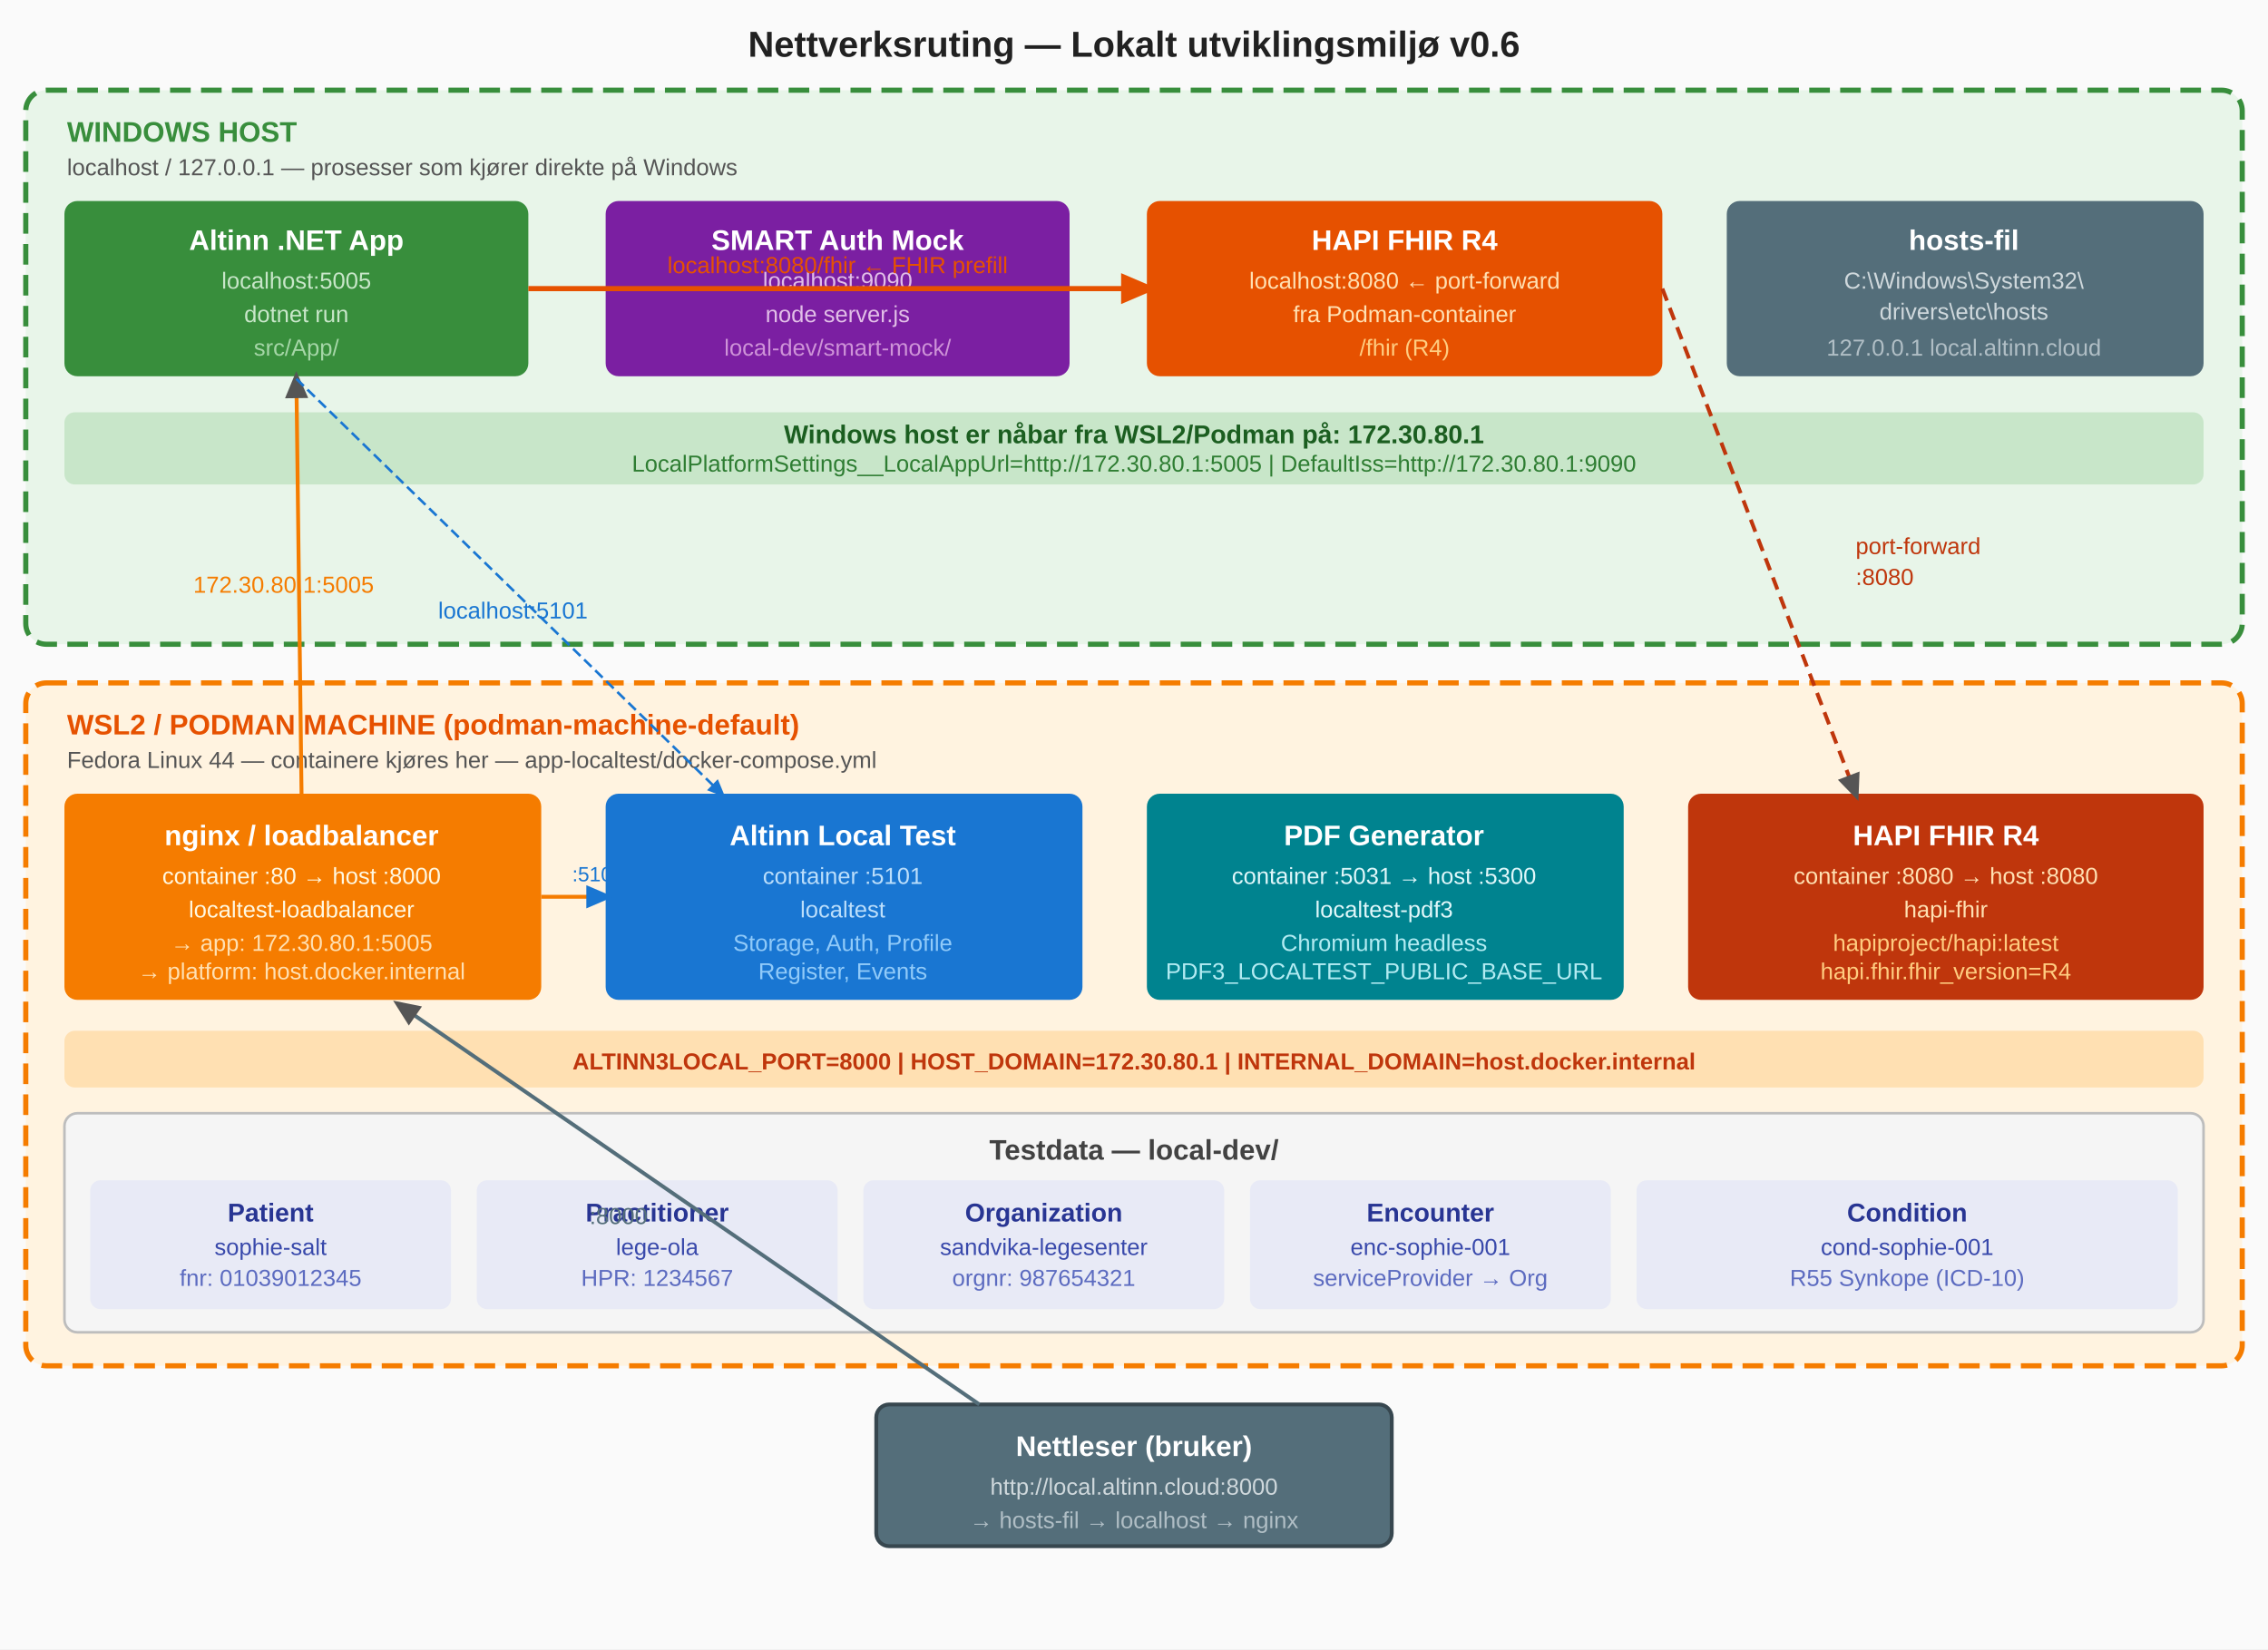
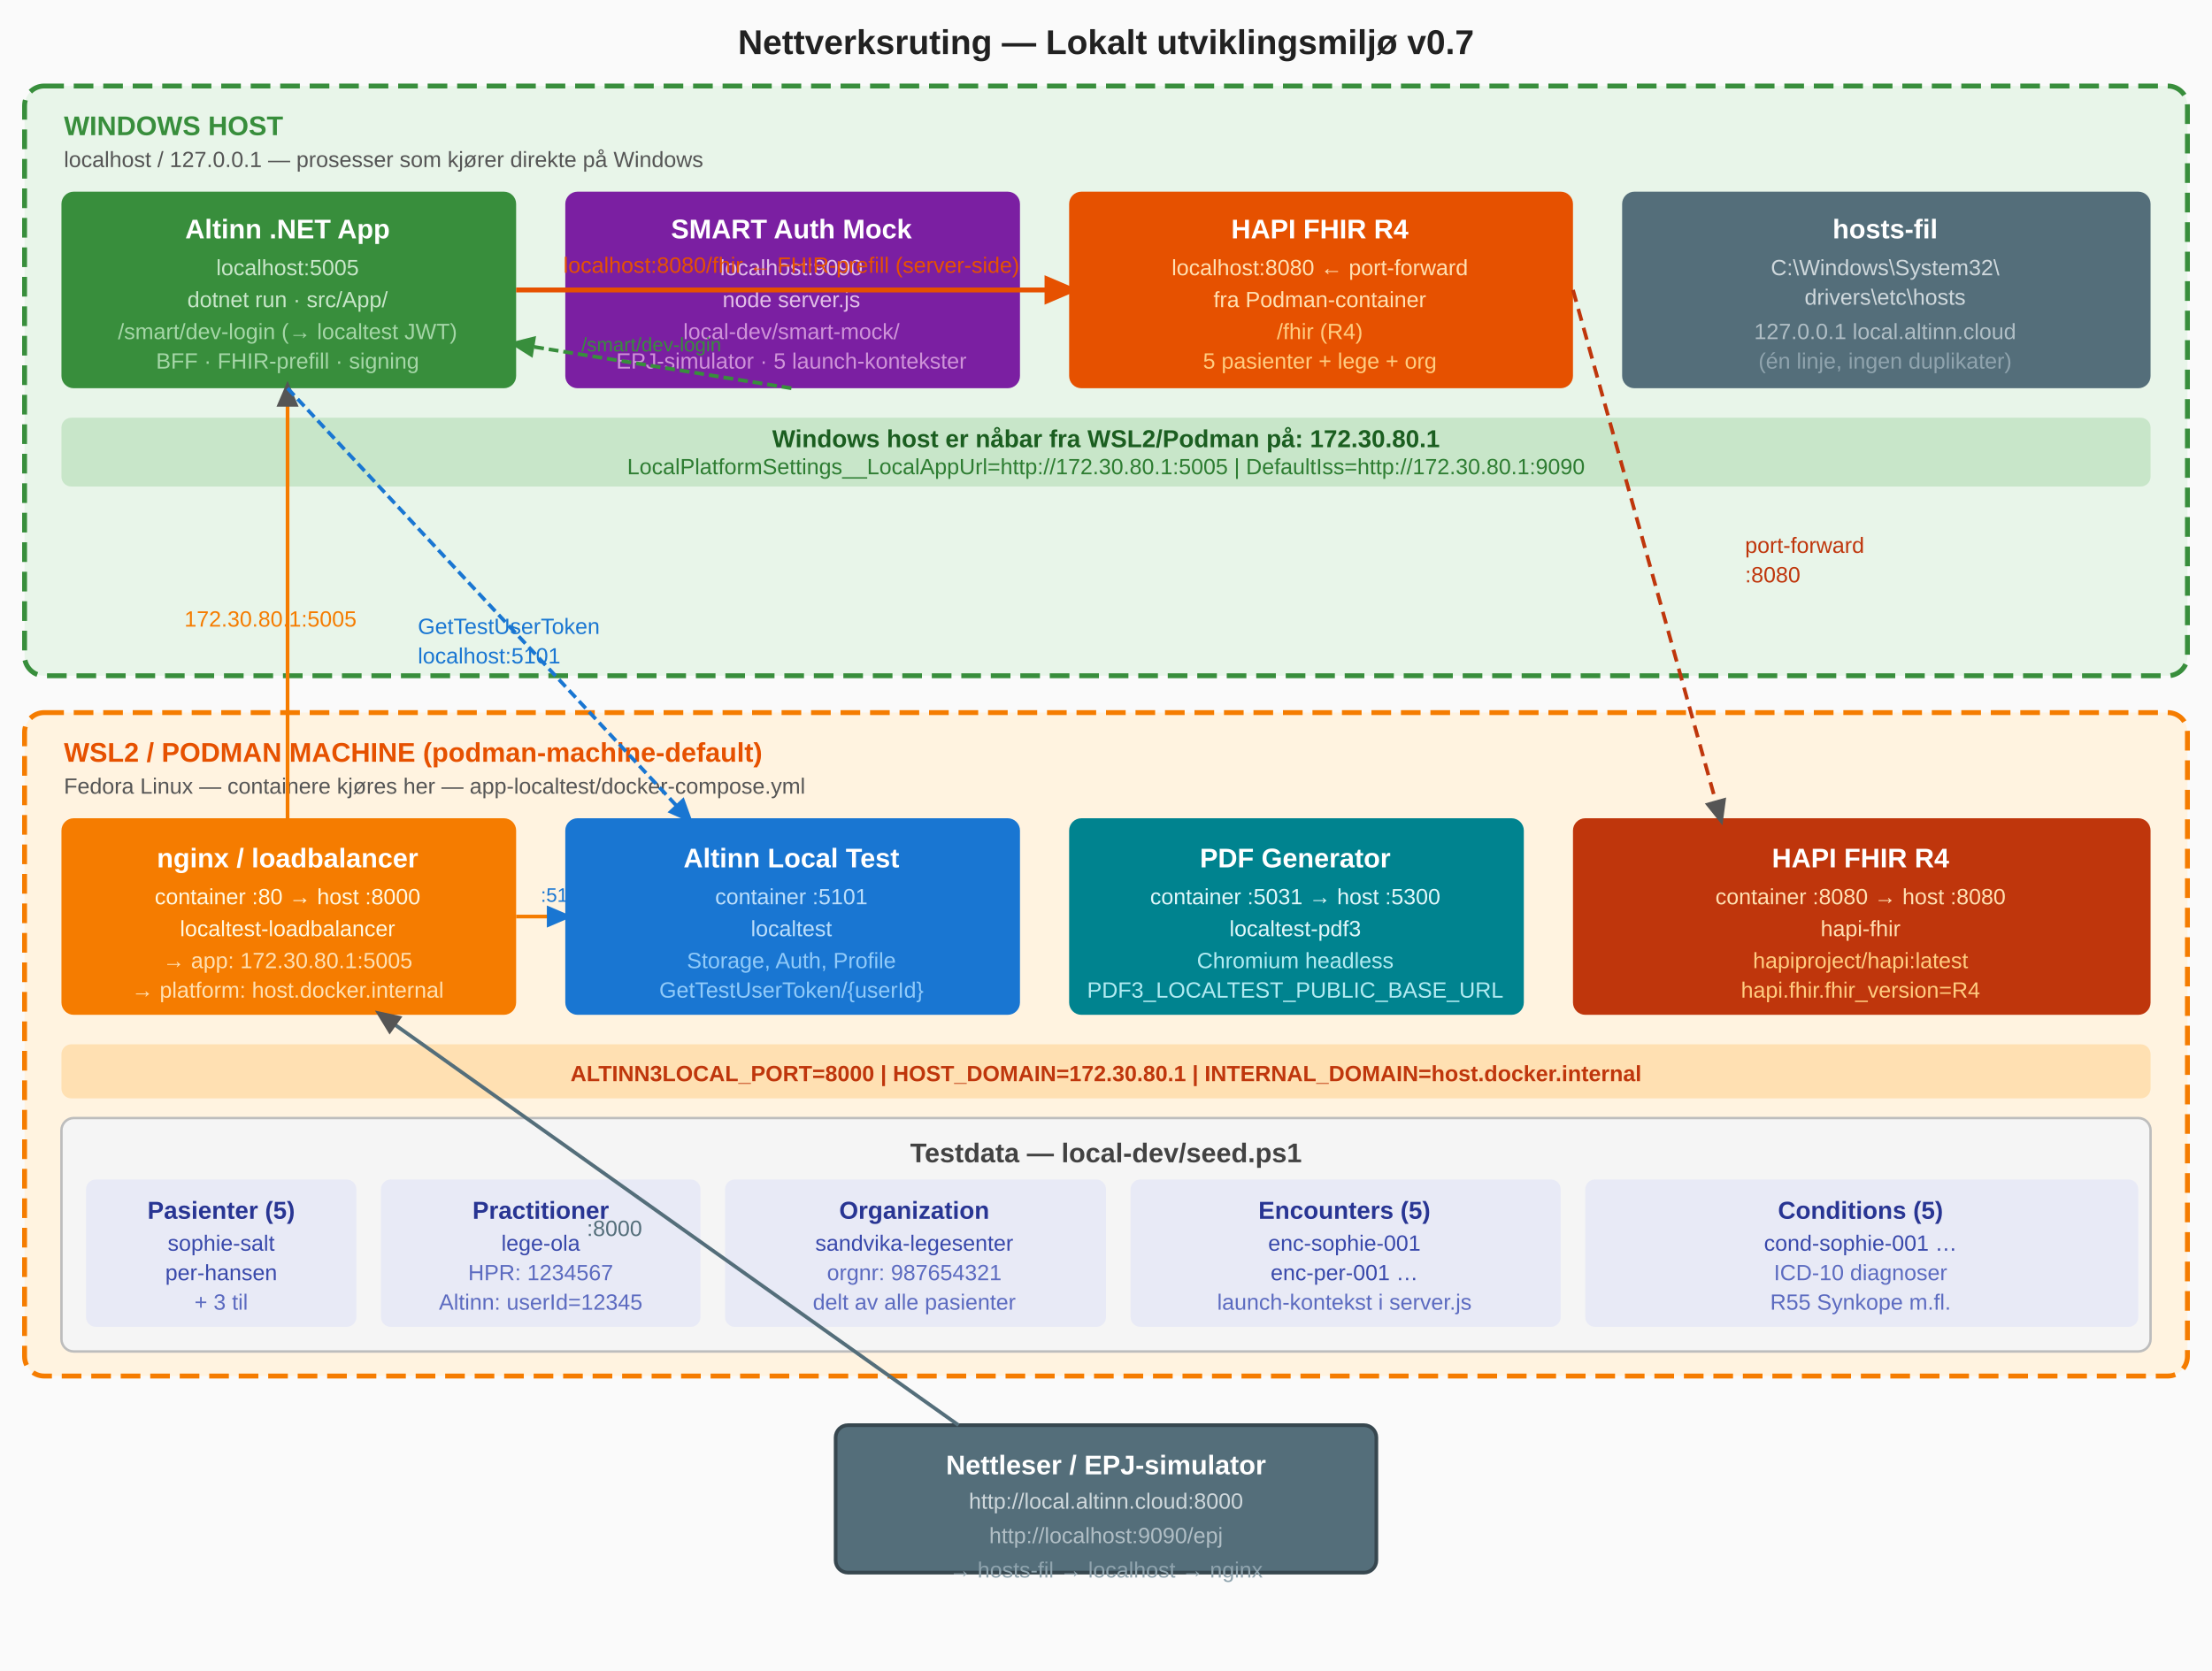
- <svg xmlns="http://www.w3.org/2000/svg" viewBox="0 0 880 640" font-family="Segoe UI, Arial, sans-serif" font-size="11">
-   <rect width="880" height="640" fill="#fafafa" />
-   <text x="440" y="22" text-anchor="middle" font-size="14" font-weight="bold" fill="#212121">Nettverksruting — Lokalt utviklingsmiljø v0.6</text>
-   <rect x="10" y="35" width="860" height="215" rx="8" fill="#e8f5e9" stroke="#388e3c" stroke-width="2" stroke-dasharray="8,4" />
+ <svg xmlns="http://www.w3.org/2000/svg" viewBox="0 0 900 680" font-family="Segoe UI, Arial, sans-serif" font-size="11">
+   <rect width="900" height="680" fill="#fafafa" />
+   <text x="450" y="22" text-anchor="middle" font-size="14" font-weight="bold" fill="#212121">Nettverksruting — Lokalt utviklingsmiljø v0.7</text>
+   <rect x="10" y="35" width="880" height="240" rx="8" fill="#e8f5e9" stroke="#388e3c" stroke-width="2" stroke-dasharray="8,4" />
  <text x="26" y="55" font-size="11" font-weight="bold" fill="#388e3c">WINDOWS HOST</text>
  <text x="26" y="68" font-size="9" fill="#555">localhost / 127.0.0.1 — prosesser som kjører direkte på Windows</text>
-   <rect x="25" y="78" width="180" height="68" rx="5" fill="#388e3c" />
-   <text x="115" y="97" text-anchor="middle" fill="white" font-weight="bold">Altinn .NET App</text>
-   <text x="115" y="112" text-anchor="middle" fill="#c8e6c9" font-size="9">localhost:5005</text>
-   <text x="115" y="125" text-anchor="middle" fill="#c8e6c9" font-size="9">dotnet run</text>
-   <text x="115" y="138" text-anchor="middle" fill="#a5d6a7" font-size="9">src/App/</text>
-   <rect x="235" y="78" width="180" height="68" rx="5" fill="#7b1fa2" />
-   <text x="325" y="97" text-anchor="middle" fill="white" font-weight="bold">SMART Auth Mock</text>
-   <text x="325" y="112" text-anchor="middle" fill="#e1bee7" font-size="9">localhost:9090</text>
-   <text x="325" y="125" text-anchor="middle" fill="#e1bee7" font-size="9">node server.js</text>
-   <text x="325" y="138" text-anchor="middle" fill="#ce93d8" font-size="9">local-dev/smart-mock/</text>
-   <rect x="445" y="78" width="200" height="68" rx="5" fill="#e65100" />
-   <text x="545" y="97" text-anchor="middle" fill="white" font-weight="bold">HAPI FHIR R4</text>
-   <text x="545" y="112" text-anchor="middle" fill="#ffe0b2" font-size="9">localhost:8080  ← port-forward</text>
-   <text x="545" y="125" text-anchor="middle" fill="#ffe0b2" font-size="9">fra Podman-container</text>
-   <text x="545" y="138" text-anchor="middle" fill="#ffcc80" font-size="9">/fhir  (R4)</text>
-   <rect x="670" y="78" width="185" height="68" rx="5" fill="#546e7a" />
-   <text x="762" y="97" text-anchor="middle" fill="white" font-weight="bold">hosts-fil</text>
-   <text x="762" y="112" text-anchor="middle" fill="#cfd8dc" font-size="9">C:\Windows\System32\</text>
-   <text x="762" y="124" text-anchor="middle" fill="#cfd8dc" font-size="9">drivers\etc\hosts</text>
-   <text x="762" y="138" text-anchor="middle" fill="#b0bec5" font-size="9">127.0.0.1  local.altinn.cloud</text>
-   <rect x="25" y="160" width="830" height="28" rx="4" fill="#c8e6c9" />
-   <text x="440" y="172" text-anchor="middle" fill="#1b5e20" font-size="10" font-weight="bold">Windows host er nåbar fra WSL2/Podman på: 172.30.80.1</text>
-   <text x="440" y="183" text-anchor="middle" fill="#2e7d32" font-size="9">LocalPlatformSettings__LocalAppUrl=http://172.30.80.1:5005  |  DefaultIss=http://172.30.80.1:9090</text>
-   <rect x="10" y="265" width="860" height="265" rx="8" fill="#fff3e0" stroke="#f57c00" stroke-width="2" stroke-dasharray="8,4" />
-   <text x="26" y="285" font-size="11" font-weight="bold" fill="#e65100">WSL2 / PODMAN MACHINE (podman-machine-default)</text>
-   <text x="26" y="298" font-size="9" fill="#555">Fedora Linux 44 — containere kjøres her — app-localtest/docker-compose.yml</text>
-   <rect x="25" y="308" width="185" height="80" rx="5" fill="#f57c00" />
-   <text x="117" y="328" text-anchor="middle" fill="white" font-weight="bold">nginx / loadbalancer</text>
-   <text x="117" y="343" text-anchor="middle" fill="#fff8e1" font-size="9">container :80 → host :8000</text>
-   <text x="117" y="356" text-anchor="middle" fill="#fff8e1" font-size="9">localtest-loadbalancer</text>
-   <text x="117" y="369" text-anchor="middle" fill="#ffe0b2" font-size="9">→ app: 172.30.80.1:5005</text>
-   <text x="117" y="380" text-anchor="middle" fill="#ffe0b2" font-size="9">→ platform: host.docker.internal</text>
-   <rect x="235" y="308" width="185" height="80" rx="5" fill="#1976d2" />
-   <text x="327" y="328" text-anchor="middle" fill="white" font-weight="bold">Altinn Local Test</text>
-   <text x="327" y="343" text-anchor="middle" fill="#bbdefb" font-size="9">container :5101</text>
-   <text x="327" y="356" text-anchor="middle" fill="#bbdefb" font-size="9">localtest</text>
-   <text x="327" y="369" text-anchor="middle" fill="#90caf9" font-size="9">Storage, Auth, Profile</text>
-   <text x="327" y="380" text-anchor="middle" fill="#90caf9" font-size="9">Register, Events</text>
-   <rect x="445" y="308" width="185" height="80" rx="5" fill="#00838f" />
-   <text x="537" y="328" text-anchor="middle" fill="white" font-weight="bold">PDF Generator</text>
-   <text x="537" y="343" text-anchor="middle" fill="#e0f7fa" font-size="9">container :5031 → host :5300</text>
-   <text x="537" y="356" text-anchor="middle" fill="#e0f7fa" font-size="9">localtest-pdf3</text>
-   <text x="537" y="369" text-anchor="middle" fill="#b2ebf2" font-size="9">Chromium headless</text>
-   <text x="537" y="380" text-anchor="middle" fill="#b2ebf2" font-size="9">PDF3_LOCALTEST_PUBLIC_BASE_URL</text>
-   <rect x="655" y="308" width="200" height="80" rx="5" fill="#bf360c" />
-   <text x="755" y="328" text-anchor="middle" fill="white" font-weight="bold">HAPI FHIR R4</text>
-   <text x="755" y="343" text-anchor="middle" fill="#ffe0b2" font-size="9">container :8080 → host :8080</text>
-   <text x="755" y="356" text-anchor="middle" fill="#ffe0b2" font-size="9">hapi-fhir</text>
-   <text x="755" y="369" text-anchor="middle" fill="#ffcc80" font-size="9">hapiproject/hapi:latest</text>
-   <text x="755" y="380" text-anchor="middle" fill="#ffcc80" font-size="9">hapi.fhir.fhir_version=R4</text>
-   <rect x="25" y="400" width="830" height="22" rx="4" fill="#ffe0b2" />
-   <text x="440" y="415" text-anchor="middle" fill="#bf360c" font-size="9" font-weight="bold">ALTINN3LOCAL_PORT=8000  |  HOST_DOMAIN=172.30.80.1  |  INTERNAL_DOMAIN=host.docker.internal</text>
-   <rect x="25" y="432" width="830" height="85" rx="5" fill="#f5f5f5" stroke="#bdbdbd" stroke-width="1" />
-   <text x="440" y="450" text-anchor="middle" font-weight="bold" fill="#424242" font-size="11">Testdata — local-dev/</text>
-   <rect x="35" y="458" width="140" height="50" rx="4" fill="#e8eaf6" />
-   <text x="105" y="474" text-anchor="middle" fill="#283593" font-weight="bold" font-size="10">Patient</text>
-   <text x="105" y="487" text-anchor="middle" fill="#3949ab" font-size="9">sophie-salt</text>
-   <text x="105" y="499" text-anchor="middle" fill="#5c6bc0" font-size="9">fnr: 01039012345</text>
-   <rect x="185" y="458" width="140" height="50" rx="4" fill="#e8eaf6" />
-   <text x="255" y="474" text-anchor="middle" fill="#283593" font-weight="bold" font-size="10">Practitioner</text>
-   <text x="255" y="487" text-anchor="middle" fill="#3949ab" font-size="9">lege-ola</text>
-   <text x="255" y="499" text-anchor="middle" fill="#5c6bc0" font-size="9">HPR: 1234567</text>
-   <rect x="335" y="458" width="140" height="50" rx="4" fill="#e8eaf6" />
-   <text x="405" y="474" text-anchor="middle" fill="#283593" font-weight="bold" font-size="10">Organization</text>
-   <text x="405" y="487" text-anchor="middle" fill="#3949ab" font-size="9">sandvika-legesenter</text>
-   <text x="405" y="499" text-anchor="middle" fill="#5c6bc0" font-size="9">orgnr: 987654321</text>
-   <rect x="485" y="458" width="140" height="50" rx="4" fill="#e8eaf6" />
-   <text x="555" y="474" text-anchor="middle" fill="#283593" font-weight="bold" font-size="10">Encounter</text>
-   <text x="555" y="487" text-anchor="middle" fill="#3949ab" font-size="9">enc-sophie-001</text>
-   <text x="555" y="499" text-anchor="middle" fill="#5c6bc0" font-size="9">serviceProvider → Org</text>
-   <rect x="635" y="458" width="210" height="50" rx="4" fill="#e8eaf6" />
-   <text x="740" y="474" text-anchor="middle" fill="#283593" font-weight="bold" font-size="10">Condition</text>
-   <text x="740" y="487" text-anchor="middle" fill="#3949ab" font-size="9">cond-sophie-001</text>
-   <text x="740" y="499" text-anchor="middle" fill="#5c6bc0" font-size="9">R55 Synkope (ICD-10)</text>
-   <rect x="340" y="545" width="200" height="55" rx="5" fill="#546e7a" stroke="#37474f" stroke-width="1.5" />
-   <text x="440" y="565" text-anchor="middle" fill="white" font-weight="bold">Nettleser (bruker)</text>
-   <text x="440" y="580" text-anchor="middle" fill="#cfd8dc" font-size="9">http://local.altinn.cloud:8000</text>
-   <text x="440" y="593" text-anchor="middle" fill="#b0bec5" font-size="9">→ hosts-fil → localhost → nginx</text>
+   <rect x="25" y="78" width="185" height="80" rx="5" fill="#388e3c" />
+   <text x="117" y="97" text-anchor="middle" fill="white" font-weight="bold">Altinn .NET App</text>
+   <text x="117" y="112" text-anchor="middle" fill="#c8e6c9" font-size="9">localhost:5005</text>
+   <text x="117" y="125" text-anchor="middle" fill="#c8e6c9" font-size="9">dotnet run · src/App/</text>
+   <text x="117" y="138" text-anchor="middle" fill="#a5d6a7" font-size="9">/smart/dev-login (→ localtest JWT)</text>
+   <text x="117" y="150" text-anchor="middle" fill="#a5d6a7" font-size="9">BFF · FHIR-prefill · signing</text>
+   <rect x="230" y="78" width="185" height="80" rx="5" fill="#7b1fa2" />
+   <text x="322" y="97" text-anchor="middle" fill="white" font-weight="bold">SMART Auth Mock</text>
+   <text x="322" y="112" text-anchor="middle" fill="#e1bee7" font-size="9">localhost:9090</text>
+   <text x="322" y="125" text-anchor="middle" fill="#e1bee7" font-size="9">node server.js</text>
+   <text x="322" y="138" text-anchor="middle" fill="#ce93d8" font-size="9">local-dev/smart-mock/</text>
+   <text x="322" y="150" text-anchor="middle" fill="#ce93d8" font-size="9">EPJ-simulator · 5 launch-kontekster</text>
+   <rect x="435" y="78" width="205" height="80" rx="5" fill="#e65100" />
+   <text x="537" y="97" text-anchor="middle" fill="white" font-weight="bold">HAPI FHIR R4</text>
+   <text x="537" y="112" text-anchor="middle" fill="#ffe0b2" font-size="9">localhost:8080  ← port-forward</text>
+   <text x="537" y="125" text-anchor="middle" fill="#ffe0b2" font-size="9">fra Podman-container</text>
+   <text x="537" y="138" text-anchor="middle" fill="#ffcc80" font-size="9">/fhir  (R4)</text>
+   <text x="537" y="150" text-anchor="middle" fill="#ffcc80" font-size="9">5 pasienter + lege + org</text>
+   <rect x="660" y="78" width="215" height="80" rx="5" fill="#546e7a" />
+   <text x="767" y="97" text-anchor="middle" fill="white" font-weight="bold">hosts-fil</text>
+   <text x="767" y="112" text-anchor="middle" fill="#cfd8dc" font-size="9">C:\Windows\System32\</text>
+   <text x="767" y="124" text-anchor="middle" fill="#cfd8dc" font-size="9">drivers\etc\hosts</text>
+   <text x="767" y="138" text-anchor="middle" fill="#b0bec5" font-size="9">127.0.0.1  local.altinn.cloud</text>
+   <text x="767" y="150" text-anchor="middle" fill="#90a4ae" font-size="9">(én linje, ingen duplikater)</text>
+   <rect x="25" y="170" width="850" height="28" rx="4" fill="#c8e6c9" />
+   <text x="450" y="182" text-anchor="middle" fill="#1b5e20" font-size="10" font-weight="bold">Windows host er nåbar fra WSL2/Podman på: 172.30.80.1</text>
+   <text x="450" y="193" text-anchor="middle" fill="#2e7d32" font-size="9">LocalPlatformSettings__LocalAppUrl=http://172.30.80.1:5005  |  DefaultIss=http://172.30.80.1:9090</text>
+   <rect x="10" y="290" width="880" height="270" rx="8" fill="#fff3e0" stroke="#f57c00" stroke-width="2" stroke-dasharray="8,4" />
+   <text x="26" y="310" font-size="11" font-weight="bold" fill="#e65100">WSL2 / PODMAN MACHINE (podman-machine-default)</text>
+   <text x="26" y="323" font-size="9" fill="#555">Fedora Linux — containere kjøres her — app-localtest/docker-compose.yml</text>
+   <rect x="25" y="333" width="185" height="80" rx="5" fill="#f57c00" />
+   <text x="117" y="353" text-anchor="middle" fill="white" font-weight="bold">nginx / loadbalancer</text>
+   <text x="117" y="368" text-anchor="middle" fill="#fff8e1" font-size="9">container :80 → host :8000</text>
+   <text x="117" y="381" text-anchor="middle" fill="#fff8e1" font-size="9">localtest-loadbalancer</text>
+   <text x="117" y="394" text-anchor="middle" fill="#ffe0b2" font-size="9">→ app: 172.30.80.1:5005</text>
+   <text x="117" y="406" text-anchor="middle" fill="#ffe0b2" font-size="9">→ platform: host.docker.internal</text>
+   <rect x="230" y="333" width="185" height="80" rx="5" fill="#1976d2" />
+   <text x="322" y="353" text-anchor="middle" fill="white" font-weight="bold">Altinn Local Test</text>
+   <text x="322" y="368" text-anchor="middle" fill="#bbdefb" font-size="9">container :5101</text>
+   <text x="322" y="381" text-anchor="middle" fill="#bbdefb" font-size="9">localtest</text>
+   <text x="322" y="394" text-anchor="middle" fill="#90caf9" font-size="9">Storage, Auth, Profile</text>
+   <text x="322" y="406" text-anchor="middle" fill="#90caf9" font-size="9">GetTestUserToken/{userId}</text>
+   <rect x="435" y="333" width="185" height="80" rx="5" fill="#00838f" />
+   <text x="527" y="353" text-anchor="middle" fill="white" font-weight="bold">PDF Generator</text>
+   <text x="527" y="368" text-anchor="middle" fill="#e0f7fa" font-size="9">container :5031 → host :5300</text>
+   <text x="527" y="381" text-anchor="middle" fill="#e0f7fa" font-size="9">localtest-pdf3</text>
+   <text x="527" y="394" text-anchor="middle" fill="#b2ebf2" font-size="9">Chromium headless</text>
+   <text x="527" y="406" text-anchor="middle" fill="#b2ebf2" font-size="9">PDF3_LOCALTEST_PUBLIC_BASE_URL</text>
+   <rect x="640" y="333" width="235" height="80" rx="5" fill="#bf360c" />
+   <text x="757" y="353" text-anchor="middle" fill="white" font-weight="bold">HAPI FHIR R4</text>
+   <text x="757" y="368" text-anchor="middle" fill="#ffe0b2" font-size="9">container :8080 → host :8080</text>
+   <text x="757" y="381" text-anchor="middle" fill="#ffe0b2" font-size="9">hapi-fhir</text>
+   <text x="757" y="394" text-anchor="middle" fill="#ffcc80" font-size="9">hapiproject/hapi:latest</text>
+   <text x="757" y="406" text-anchor="middle" fill="#ffcc80" font-size="9">hapi.fhir.fhir_version=R4</text>
+   <rect x="25" y="425" width="850" height="22" rx="4" fill="#ffe0b2" />
+   <text x="450" y="440" text-anchor="middle" fill="#bf360c" font-size="9" font-weight="bold">ALTINN3LOCAL_PORT=8000  |  HOST_DOMAIN=172.30.80.1  |  INTERNAL_DOMAIN=host.docker.internal</text>
+   <rect x="25" y="455" width="850" height="95" rx="5" fill="#f5f5f5" stroke="#bdbdbd" stroke-width="1" />
+   <text x="450" y="473" text-anchor="middle" font-weight="bold" fill="#424242" font-size="11">Testdata — local-dev/seed.ps1</text>
+   <rect x="35" y="480" width="110" height="60" rx="4" fill="#e8eaf6" />
+   <text x="90" y="496" text-anchor="middle" fill="#283593" font-weight="bold" font-size="10">Pasienter (5)</text>
+   <text x="90" y="509" text-anchor="middle" fill="#3949ab" font-size="9">sophie-salt</text>
+   <text x="90" y="521" text-anchor="middle" fill="#3949ab" font-size="9">per-hansen</text>
+   <text x="90" y="533" text-anchor="middle" fill="#5c6bc0" font-size="9">+ 3 til</text>
+   <rect x="155" y="480" width="130" height="60" rx="4" fill="#e8eaf6" />
+   <text x="220" y="496" text-anchor="middle" fill="#283593" font-weight="bold" font-size="10">Practitioner</text>
+   <text x="220" y="509" text-anchor="middle" fill="#3949ab" font-size="9">lege-ola</text>
+   <text x="220" y="521" text-anchor="middle" fill="#5c6bc0" font-size="9">HPR: 1234567</text>
+   <text x="220" y="533" text-anchor="middle" fill="#5c6bc0" font-size="9">Altinn: userId=12345</text>
+   <rect x="295" y="480" width="155" height="60" rx="4" fill="#e8eaf6" />
+   <text x="372" y="496" text-anchor="middle" fill="#283593" font-weight="bold" font-size="10">Organization</text>
+   <text x="372" y="509" text-anchor="middle" fill="#3949ab" font-size="9">sandvika-legesenter</text>
+   <text x="372" y="521" text-anchor="middle" fill="#5c6bc0" font-size="9">orgnr: 987654321</text>
+   <text x="372" y="533" text-anchor="middle" fill="#5c6bc0" font-size="9">delt av alle pasienter</text>
+   <rect x="460" y="480" width="175" height="60" rx="4" fill="#e8eaf6" />
+   <text x="547" y="496" text-anchor="middle" fill="#283593" font-weight="bold" font-size="10">Encounters (5)</text>
+   <text x="547" y="509" text-anchor="middle" fill="#3949ab" font-size="9">enc-sophie-001</text>
+   <text x="547" y="521" text-anchor="middle" fill="#3949ab" font-size="9">enc-per-001 …</text>
+   <text x="547" y="533" text-anchor="middle" fill="#5c6bc0" font-size="9">launch-kontekst i server.js</text>
+   <rect x="645" y="480" width="225" height="60" rx="4" fill="#e8eaf6" />
+   <text x="757" y="496" text-anchor="middle" fill="#283593" font-weight="bold" font-size="10">Conditions (5)</text>
+   <text x="757" y="509" text-anchor="middle" fill="#3949ab" font-size="9">cond-sophie-001 …</text>
+   <text x="757" y="521" text-anchor="middle" fill="#5c6bc0" font-size="9">ICD-10 diagnoser</text>
+   <text x="757" y="533" text-anchor="middle" fill="#5c6bc0" font-size="9">R55 Synkope m.fl.</text>
+   <rect x="340" y="580" width="220" height="60" rx="5" fill="#546e7a" stroke="#37474f" stroke-width="1.5" />
+   <text x="450" y="600" text-anchor="middle" fill="white" font-weight="bold">Nettleser / EPJ-simulator</text>
+   <text x="450" y="614" text-anchor="middle" fill="#cfd8dc" font-size="9">http://local.altinn.cloud:8000</text>
+   <text x="450" y="628" text-anchor="middle" fill="#b0bec5" font-size="9">http://localhost:9090/epj</text>
+   <text x="450" y="642" text-anchor="middle" fill="#90a4ae" font-size="9">→ hosts-fil → localhost → nginx</text>
  <defs>
    <marker id="ar" markerWidth="7" markerHeight="7" refX="5" refY="3" orient="auto">
      <path d="M0,0 L7,3 L0,6 Z" fill="#555" />
    </marker>
    <marker id="ar2" markerWidth="7" markerHeight="7" refX="5" refY="3" orient="auto">
      <path d="M0,0 L7,3 L0,6 Z" fill="#e65100" />
    </marker>
    <marker id="ar3" markerWidth="7" markerHeight="7" refX="5" refY="3" orient="auto">
      <path d="M0,0 L7,3 L0,6 Z" fill="#1976d2" />
    </marker>
+     <marker id="ar4" markerWidth="7" markerHeight="7" refX="5" refY="3" orient="auto">
+       <path d="M0,0 L7,3 L0,6 Z" fill="#388e3c" />
+     </marker>
  </defs>
-   <line x1="380" y1="545" x2="155" y2="390" stroke="#546e7a" stroke-width="1.5" marker-end="url(#ar)" />
-   <text x="240" y="475" fill="#546e7a" font-size="9" text-anchor="middle">:8000</text>
-   <line x1="117" y1="308" x2="115" y2="147" stroke="#f57c00" stroke-width="1.5" marker-end="url(#ar)" />
-   <text x="75" y="230" fill="#f57c00" font-size="9">172.30.80.1:5005</text>
-   <line x1="210" y1="348" x2="235" y2="348" stroke="#f57c00" stroke-width="1.5" marker-end="url(#ar3)" />
-   <text x="222" y="342" fill="#1976d2" font-size="8">:5101</text>
-   <line x1="205" y1="112" x2="445" y2="112" stroke="#e65100" stroke-width="2" marker-end="url(#ar2)" />
-   <text x="325" y="106" text-anchor="middle" fill="#e65100" font-size="9">localhost:8080/fhir  ← FHIR prefill</text>
-   <line x1="115" y1="147" x2="280" y2="308" stroke="#1976d2" stroke-width="1" stroke-dasharray="4,2" marker-end="url(#ar3)" />
-   <text x="170" y="240" fill="#1976d2" font-size="9">localhost:5101</text>
-   <line x1="645" y1="112" x2="720" y2="308" stroke="#bf360c" stroke-width="1.5" stroke-dasharray="5,3" marker-end="url(#ar)" />
-   <text x="720" y="215" fill="#bf360c" font-size="9">port-forward</text>
-   <text x="720" y="227" fill="#bf360c" font-size="9">:8080</text>
+   <line x1="390" y1="580" x2="155" y2="413" stroke="#546e7a" stroke-width="1.5" marker-end="url(#ar)" />
+   <text x="250" y="503" fill="#546e7a" font-size="9" text-anchor="middle">:8000</text>
+   <line x1="117" y1="333" x2="117" y2="158" stroke="#f57c00" stroke-width="1.5" marker-end="url(#ar)" />
+   <text x="75" y="255" fill="#f57c00" font-size="9">172.30.80.1:5005</text>
+   <line x1="210" y1="373" x2="230" y2="373" stroke="#f57c00" stroke-width="1.5" marker-end="url(#ar3)" />
+   <text x="220" y="367" fill="#1976d2" font-size="8">:5101</text>
+   <line x1="210" y1="118" x2="435" y2="118" stroke="#e65100" stroke-width="2" marker-end="url(#ar2)" />
+   <text x="322" y="111" text-anchor="middle" fill="#e65100" font-size="9">localhost:8080/fhir  ← FHIR-prefill (server-side)</text>
+   <line x1="117" y1="158" x2="280" y2="333" stroke="#1976d2" stroke-width="1.5" stroke-dasharray="4,2" marker-end="url(#ar3)" />
+   <text x="170" y="258" fill="#1976d2" font-size="9">GetTestUserToken</text>
+   <text x="170" y="270" fill="#1976d2" font-size="9">localhost:5101</text>
+   <line x1="322" y1="158" x2="210" y2="140" stroke="#388e3c" stroke-width="1.5" stroke-dasharray="4,2" marker-end="url(#ar4)" />
+   <text x="265" y="143" text-anchor="middle" fill="#388e3c" font-size="8">/smart/dev-login</text>
+   <line x1="640" y1="118" x2="700" y2="333" stroke="#bf360c" stroke-width="1.5" stroke-dasharray="5,3" marker-end="url(#ar)" />
+   <text x="710" y="225" fill="#bf360c" font-size="9">port-forward</text>
+   <text x="710" y="237" fill="#bf360c" font-size="9">:8080</text>
</svg>
